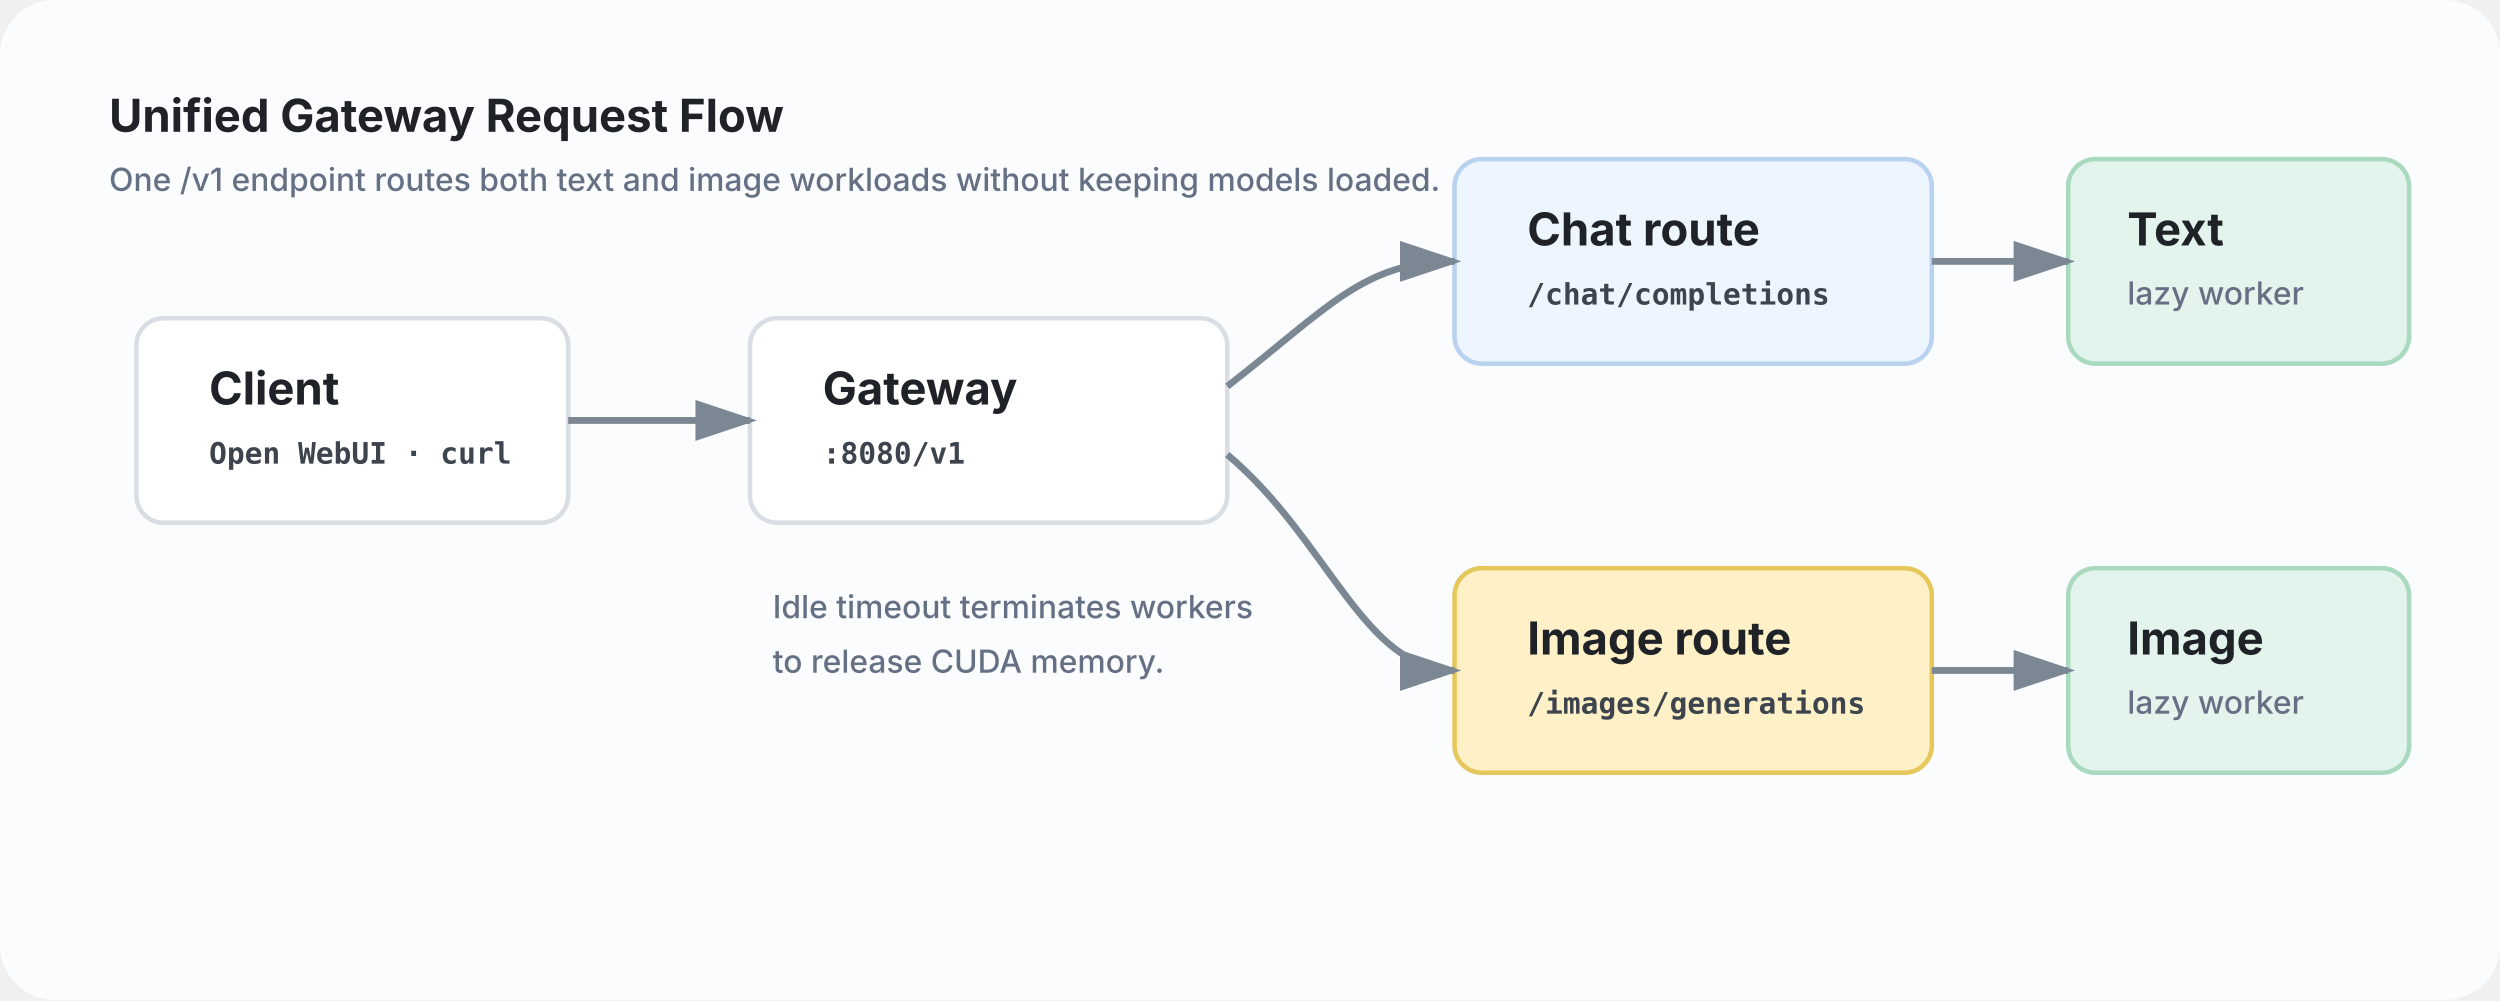
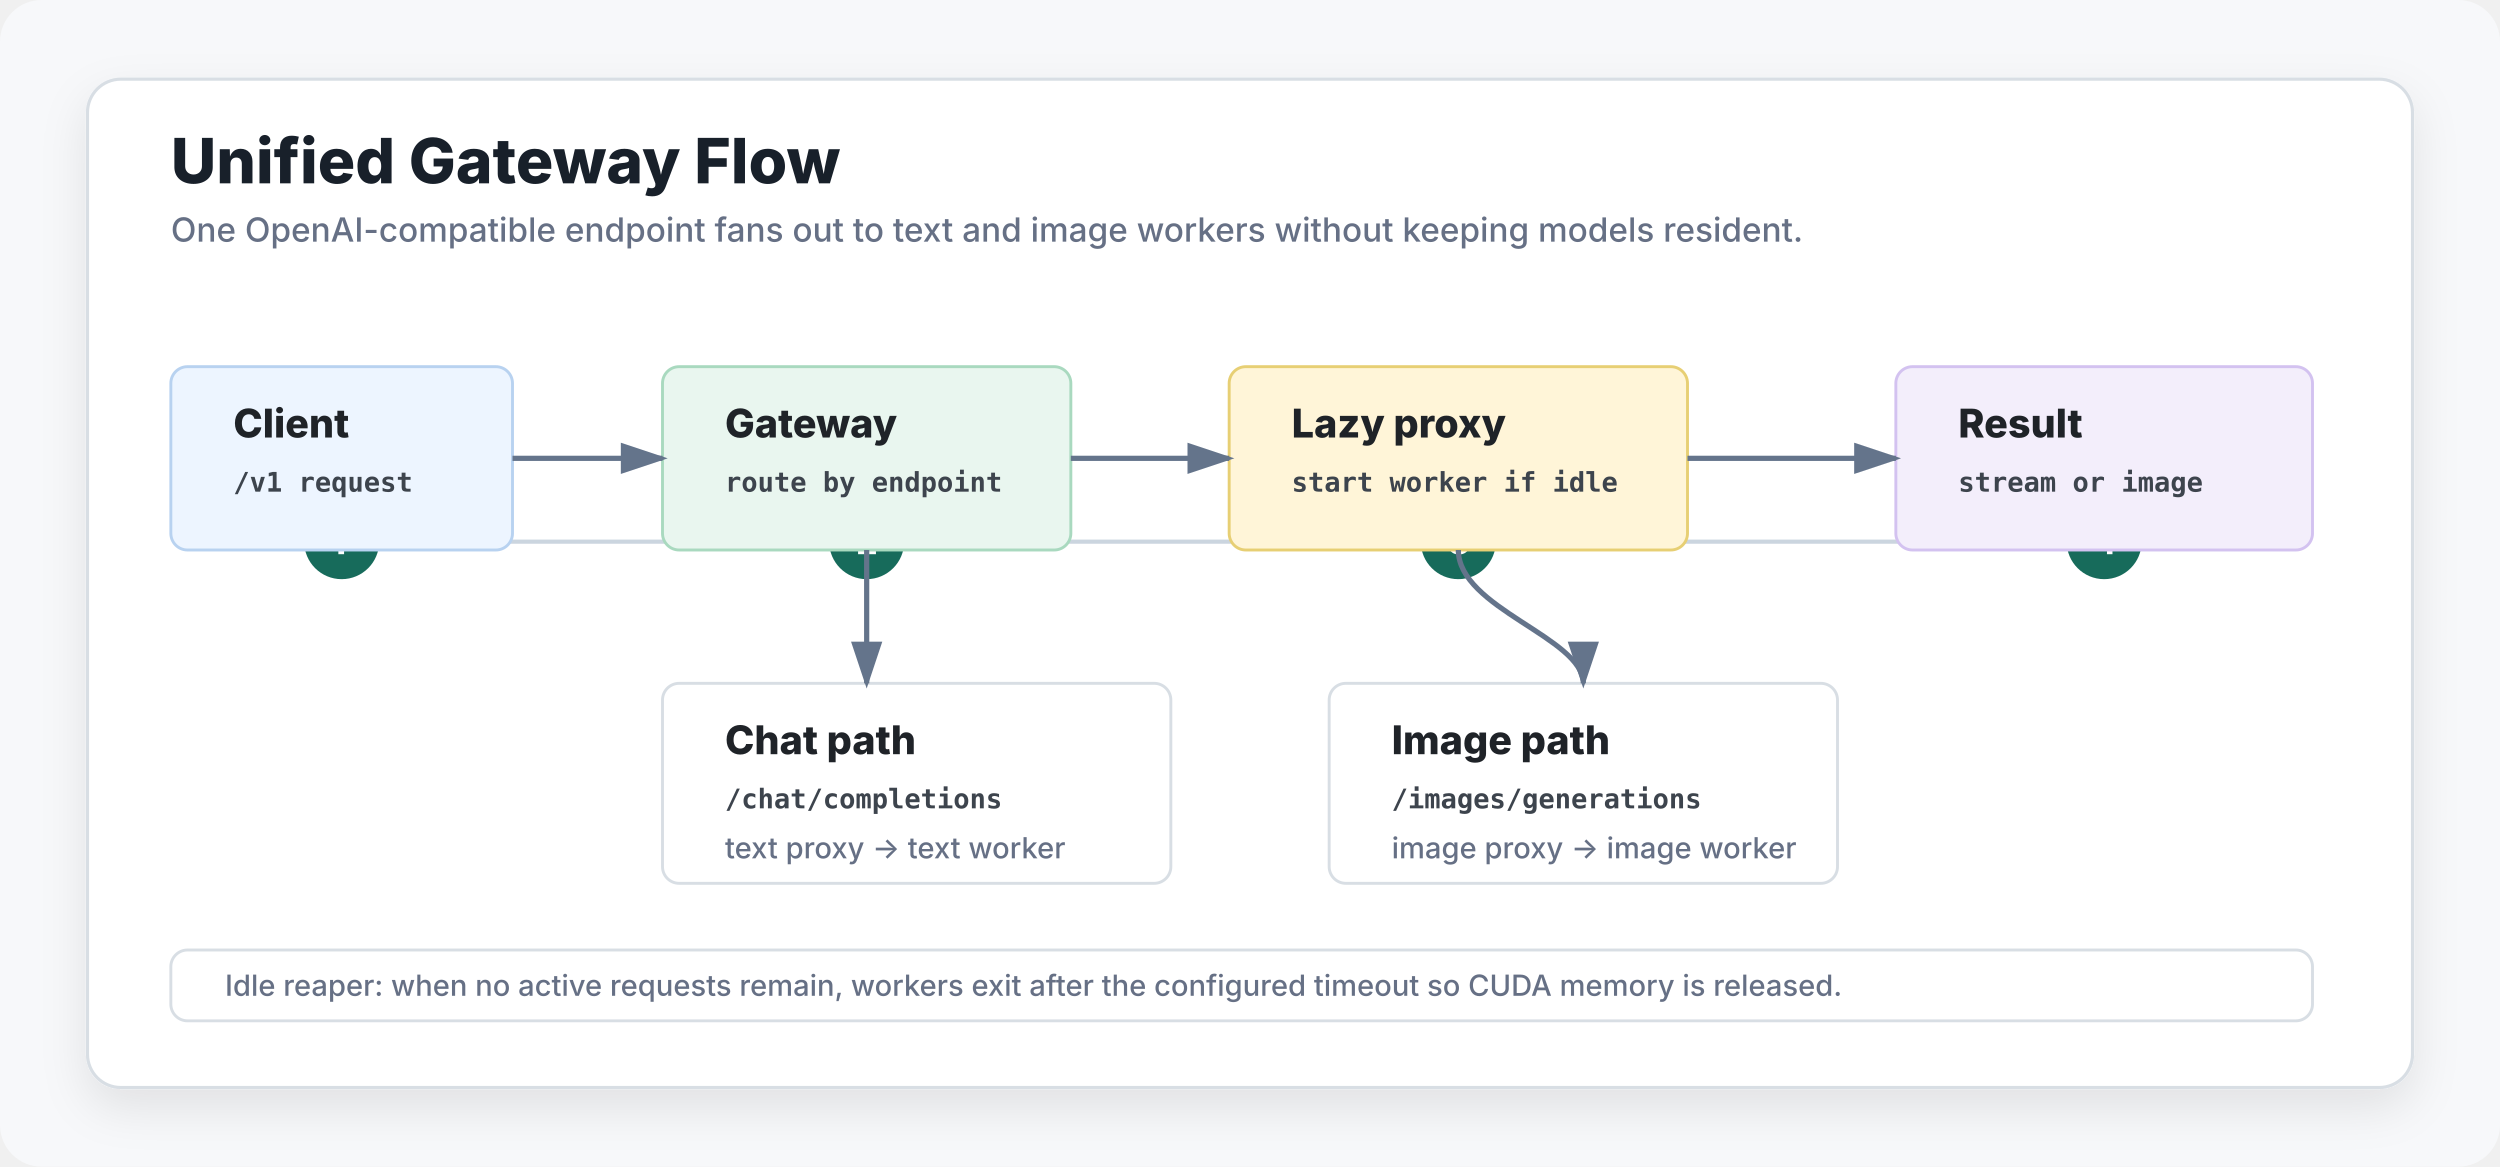
- <svg xmlns="http://www.w3.org/2000/svg" width="1100" height="440" viewBox="0 0 1100 440" role="img" aria-labelledby="title desc">
+ <svg xmlns="http://www.w3.org/2000/svg" width="1200" height="560" viewBox="0 0 1200 560" role="img" aria-labelledby="title desc">
  <defs>
+     <filter id="shadow" x="-18%" y="-20%" width="136%" height="140%">
+       <feDropShadow dx="0" dy="9" stdDeviation="11" flood-color="#111827" flood-opacity="0.09" />
+     </filter>
+     <marker id="arrow" markerWidth="10" markerHeight="10" refX="8" refY="3" orient="auto" markerUnits="strokeWidth">
+       <path d="M0,0 L0,6 L9,3 z" fill="#64748b" />
+     </marker>
    <style>
-       .bg{fill:#fbfcfd}.lane{fill:#fff;stroke:#d8dee4;stroke-width:2}.chat{fill:#edf5ff;stroke:#b8d2f0;stroke-width:2}.image{fill:#fff1c7;stroke:#e6c75b;stroke-width:2}.worker{fill:#e3f4ec;stroke:#a9d9bf;stroke-width:2}.text{font:700 20px Inter,Segoe UI,Arial,sans-serif;fill:#1f2328}.small{font:500 14px Inter,Segoe UI,Arial,sans-serif;fill:#667085}.mono{font:600 13px ui-monospace,SFMono-Regular,Menlo,monospace;fill:#3d444d}.line{stroke:#7c8794;stroke-width:3;fill:none;marker-end:url(#arrow)}
+       .bg{fill:#f7f8fa}.panel{fill:#fff;stroke:#d8dee4;stroke-width:1.5;filter:url(#shadow)}.card{fill:#fff;stroke:#d8dee4;stroke-width:1.4}.blue{fill:#edf5ff;stroke:#b8d2f0;stroke-width:1.4}.green{fill:#e9f6ef;stroke:#a9d9bf;stroke-width:1.4}.yellow{fill:#fff5d8;stroke:#e7cf74;stroke-width:1.4}.purple{fill:#f3eefb;stroke:#d3c2f0;stroke-width:1.4}.title{font:800 30px Inter,Segoe UI,Arial,sans-serif;fill:#18202a}.subtitle{font:500 16px Inter,Segoe UI,Arial,sans-serif;fill:#667085}.label{font:760 19px Inter,Segoe UI,Arial,sans-serif;fill:#1f2328}.small{font:500 14px Inter,Segoe UI,Arial,sans-serif;fill:#667085}.mono{font:650 13px ui-monospace,SFMono-Regular,Menlo,monospace;fill:#3d444d}.num{font:800 16px Inter,Segoe UI,Arial,sans-serif;fill:#fff}.line{stroke:#64748b;stroke-width:2.5;fill:none;marker-end:url(#arrow)}.track{stroke:#cbd5df;stroke-width:2;fill:none}.circle{fill:#176b5b}
    </style>
-     <marker id="arrow" markerWidth="10" markerHeight="10" refX="8" refY="3" orient="auto" markerUnits="strokeWidth">
-       <path d="M0,0 L0,6 L9,3 z" fill="#7c8794" />
-     </marker>
  </defs>
-   <rect class="bg" width="1100" height="440" rx="24" />
-   <text class="text" x="48" y="58">Unified Gateway Request Flow</text>
-   <text class="small" x="48" y="84">One /v1 endpoint routes both text and image workloads without keeping models loaded.</text>
-   <rect class="lane" x="60" y="140" width="190" height="90" rx="12" />
-   <text class="text" x="92" y="178">Client</text>
-   <text class="mono" x="92" y="204">Open WebUI · curl</text>
-   <rect class="lane" x="330" y="140" width="210" height="90" rx="12" />
-   <text class="text" x="362" y="178">Gateway</text>
-   <text class="mono" x="362" y="204">:8080/v1</text>
-   <rect class="chat" x="640" y="70" width="210" height="90" rx="12" />
-   <text class="text" x="672" y="108">Chat route</text>
-   <text class="mono" x="672" y="134">/chat/completions</text>
-   <rect class="image" x="640" y="250" width="210" height="90" rx="12" />
-   <text class="text" x="672" y="288">Image route</text>
-   <text class="mono" x="672" y="314">/images/generations</text>
-   <rect class="worker" x="910" y="70" width="150" height="90" rx="12" />
-   <text class="text" x="936" y="108">Text</text>
-   <text class="small" x="936" y="134">lazy worker</text>
-   <rect class="worker" x="910" y="250" width="150" height="90" rx="12" />
-   <text class="text" x="936" y="288">Image</text>
-   <text class="small" x="936" y="314">lazy worker</text>
-   <path class="line" d="M250 185 H330" />
-   <path class="line" d="M540 170 C585 135 600 115 640 115" />
-   <path class="line" d="M540 200 C585 238 600 295 640 295" />
-   <path class="line" d="M850 115 H910" />
-   <path class="line" d="M850 295 H910" />
-   <text class="small" x="340" y="272">Idle timeout terminates workers</text>
-   <text class="small" x="340" y="296">to release CUDA memory.</text>
+   <rect class="bg" width="1200" height="560" rx="20" />
+   <rect class="panel" x="42" y="38" width="1116" height="484" rx="16" />
+   <text class="title" x="82" y="88">Unified Gateway Flow</text>
+   <text class="subtitle" x="82" y="116">One OpenAI-compatible endpoint fans out to text and image workers without keeping models resident.</text>
+   <path class="track" d="M164 260 H1010" />
+   <g>
+     <circle class="circle" cx="164" cy="260" r="18" />
+     <text class="num" x="159" y="266">1</text>
+     <rect class="blue" x="82" y="176" width="164" height="88" rx="8" />
+     <text class="label" x="112" y="210">Client</text>
+     <text class="mono" x="112" y="236">/v1 request</text>
+   </g>
+   <g>
+     <circle class="circle" cx="416" cy="260" r="18" />
+     <text class="num" x="411" y="266">2</text>
+     <rect class="green" x="318" y="176" width="196" height="88" rx="8" />
+     <text class="label" x="348" y="210">Gateway</text>
+     <text class="mono" x="348" y="236">route by endpoint</text>
+   </g>
+   <g>
+     <circle class="circle" cx="700" cy="260" r="18" />
+     <text class="num" x="695" y="266">3</text>
+     <rect class="yellow" x="590" y="176" width="220" height="88" rx="8" />
+     <text class="label" x="620" y="210">Lazy proxy</text>
+     <text class="mono" x="620" y="236">start worker if idle</text>
+   </g>
+   <g>
+     <circle class="circle" cx="1010" cy="260" r="18" />
+     <text class="num" x="1005" y="266">4</text>
+     <rect class="purple" x="910" y="176" width="200" height="88" rx="8" />
+     <text class="label" x="940" y="210">Result</text>
+     <text class="mono" x="940" y="236">stream or image</text>
+   </g>
+   <path class="line" d="M246 220 H318" />
+   <path class="line" d="M514 220 H590" />
+   <path class="line" d="M810 220 H910" />
+   <rect class="card" x="318" y="328" width="244" height="96" rx="8" />
+   <text class="label" x="348" y="362">Chat path</text>
+   <text class="mono" x="348" y="388">/chat/completions</text>
+   <text class="small" x="348" y="412">text proxy -&gt; text worker</text>
+   <rect class="card" x="638" y="328" width="244" height="96" rx="8" />
+   <text class="label" x="668" y="362">Image path</text>
+   <text class="mono" x="668" y="388">/images/generations</text>
+   <text class="small" x="668" y="412">image proxy -&gt; image worker</text>
+   <path class="line" d="M416 264 C416 292 416 306 416 328" />
+   <path class="line" d="M700 264 C700 292 760 306 760 328" />
+   <rect class="card" x="82" y="456" width="1028" height="34" rx="8" />
+   <text class="small" x="108" y="478">Idle reaper: when no active requests remain, workers exit after the configured timeout so CUDA memory is released.</text>
</svg>
